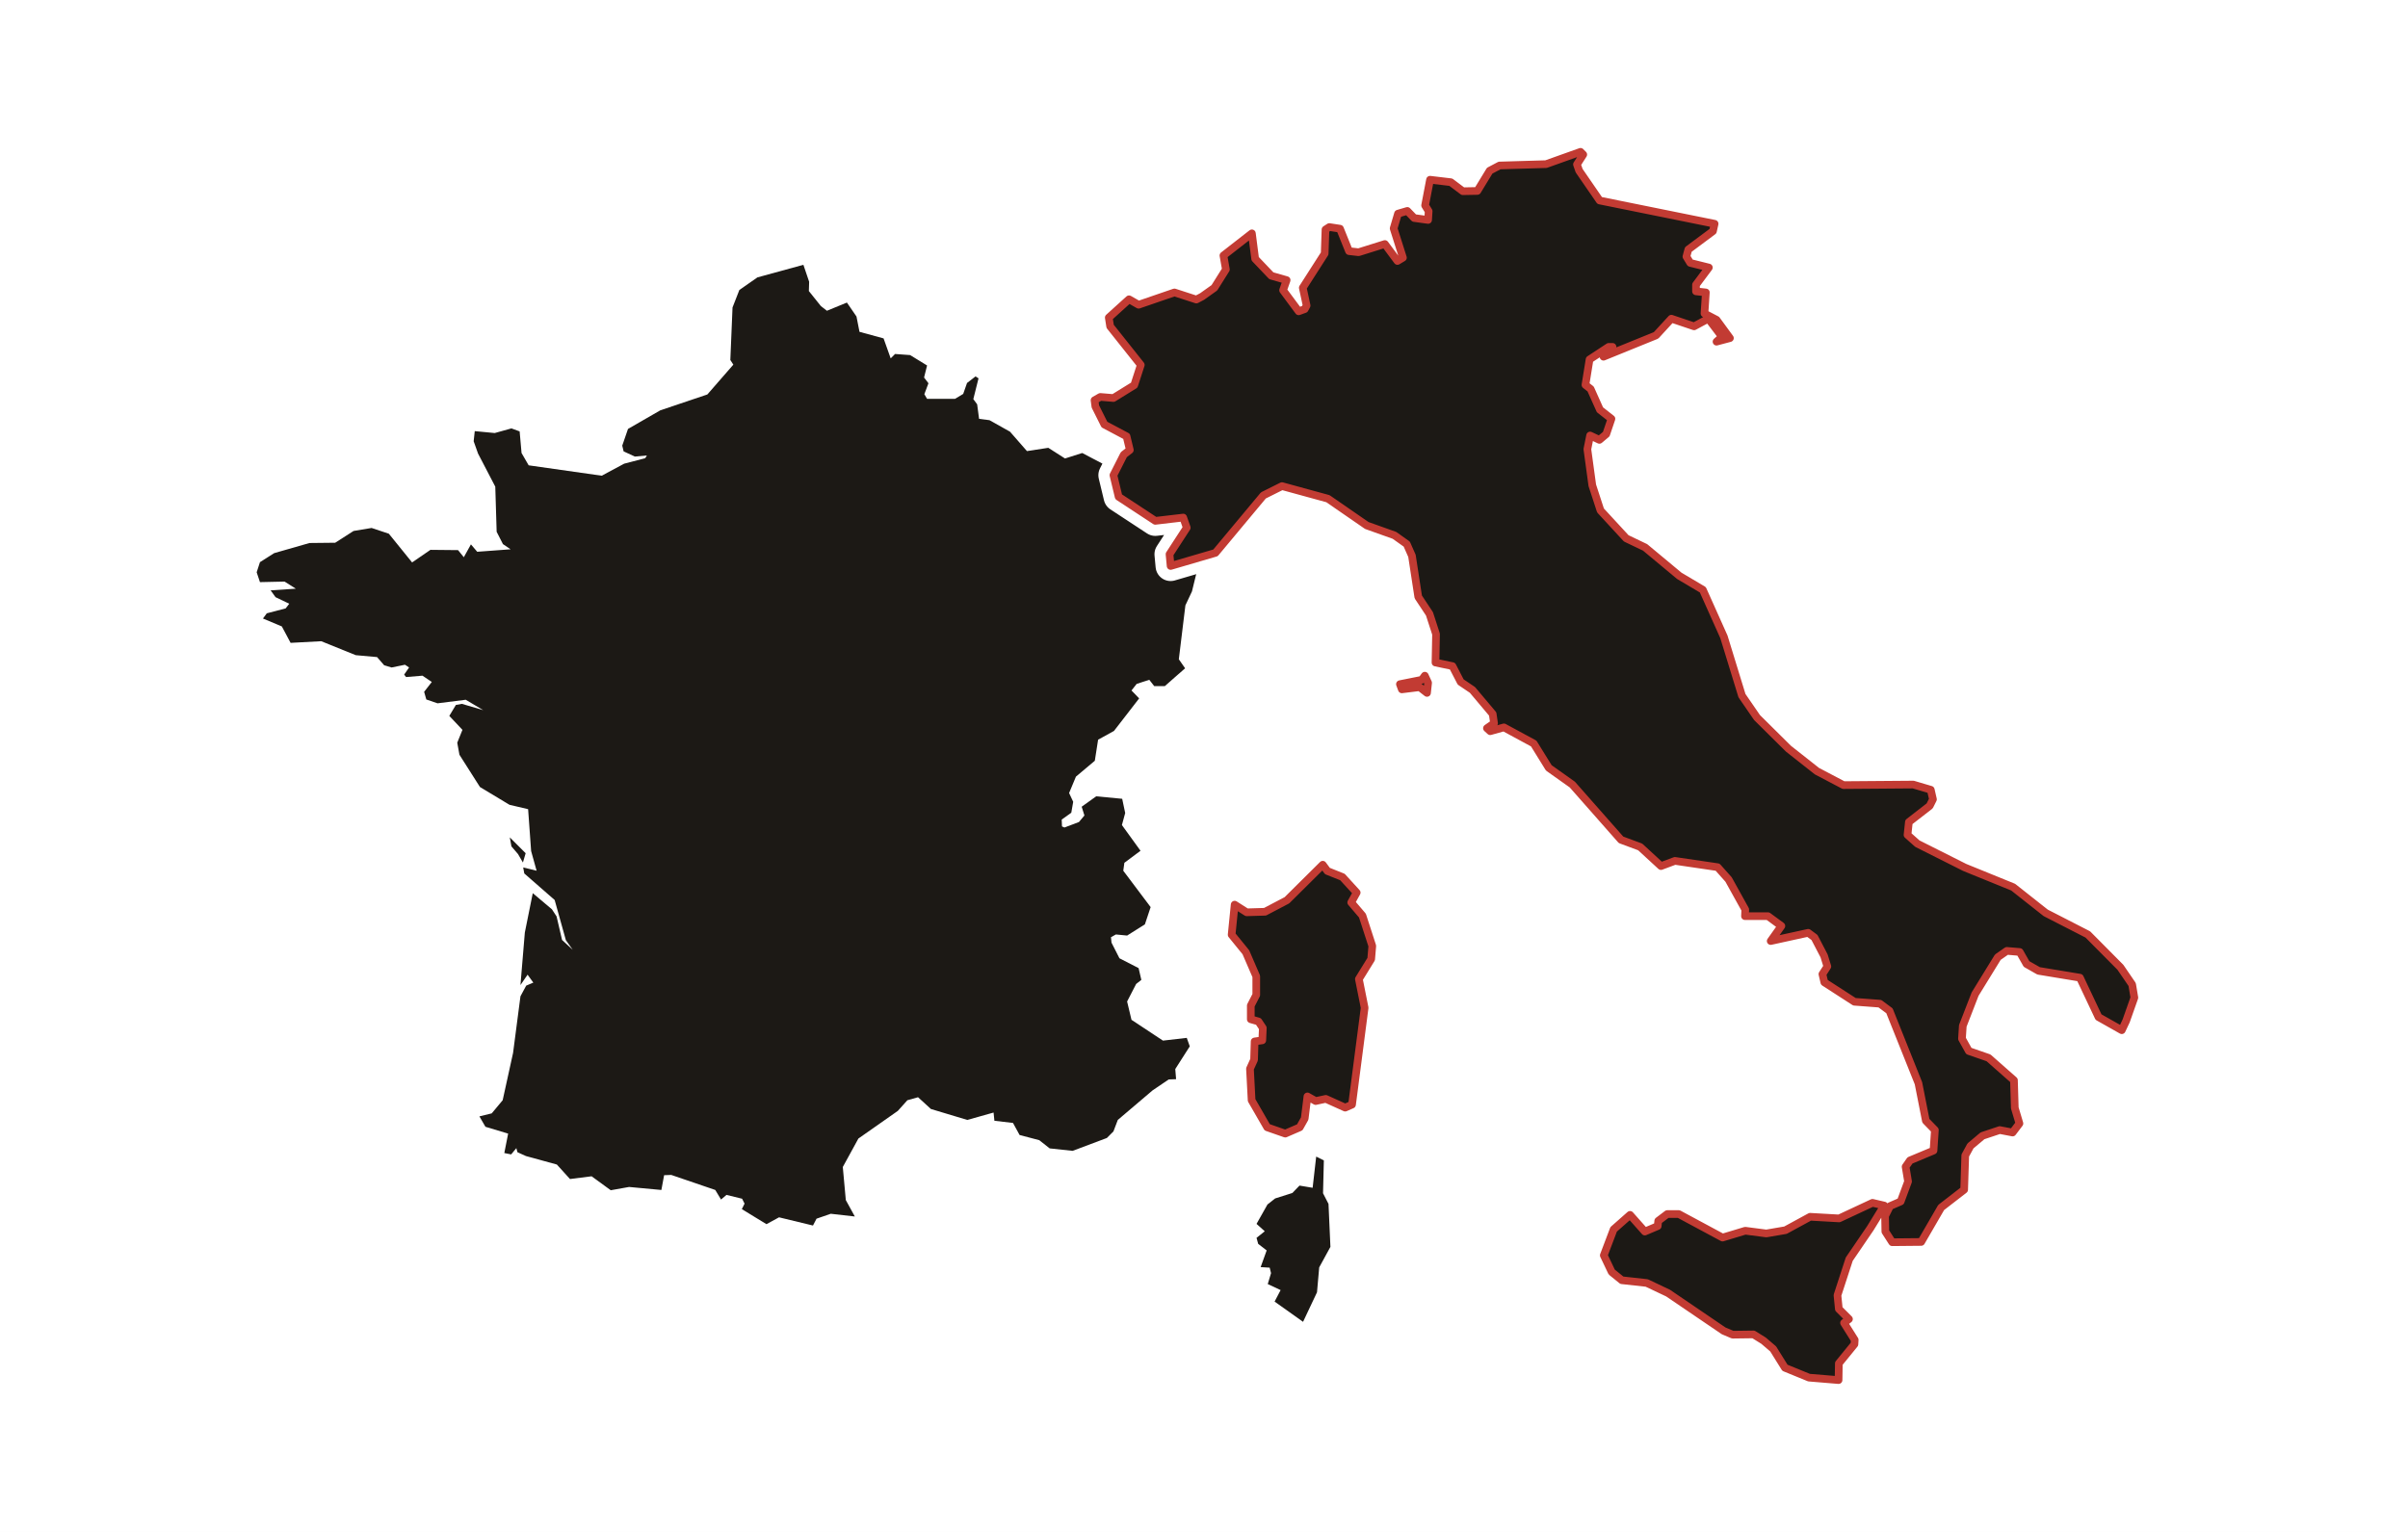
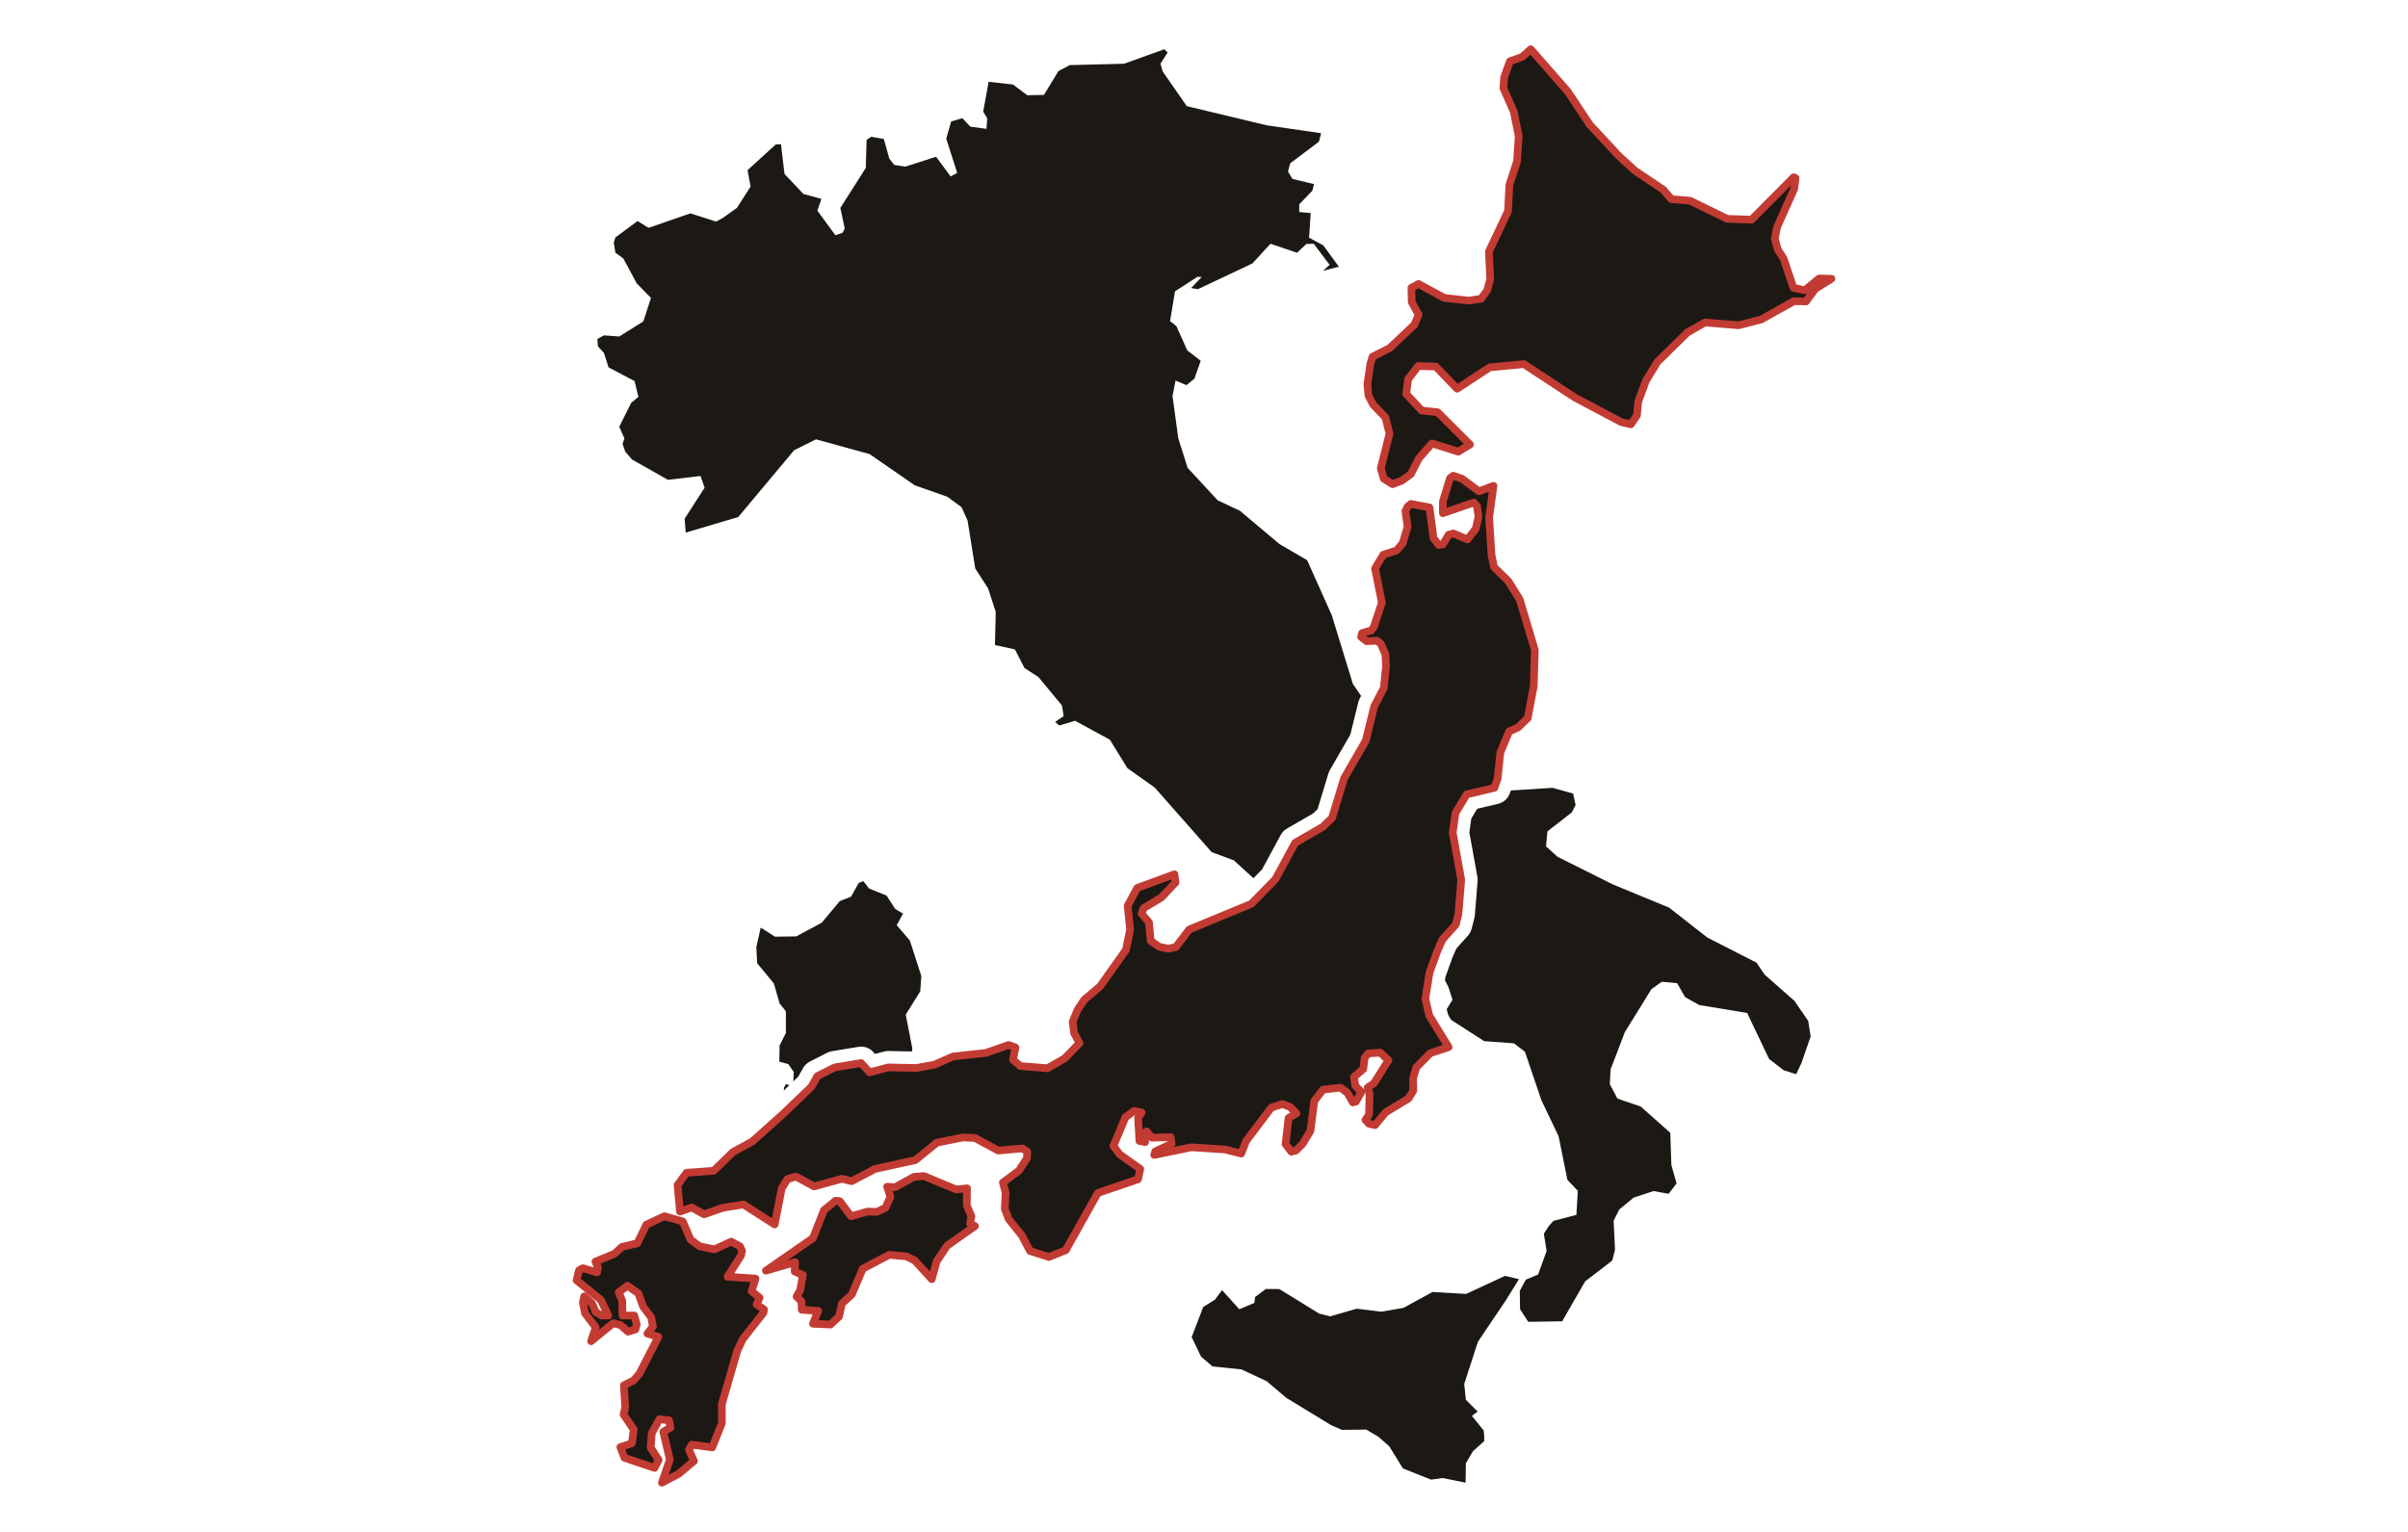
<svg xmlns="http://www.w3.org/2000/svg" viewBox="0 0 880 560" width="880" height="560">
  <rect width="880" height="560" fill="#ffffff" />
-   <path fill="#1c1915" fill-rule="evenodd" d="M483.5 436.2L485.5 440.1L486.2 455.8L482.1 463.3L481.3 472.4L476.2 483.2L465.8 475.8L468.0 471.6L463.3 469.4L464.5 465.4L464.0 463.4L460.7 463.2L462.9 457.1L459.8 454.7L459.2 452.5L462.2 450.1L459.2 447.4L463.2 440.3L466.0 438.1L472.3 436.1L474.9 433.4L479.7 434.2L481.0 422.8L483.8 424.2L483.5 436.2ZM189.3 312.2L186.9 309.4L186.3 306.1L192.1 311.9L191.1 315.3L189.3 312.2ZM429.1 247.8L425.7 250.8L421.8 250.8L420.0 248.5L415.4 250.0L413.5 252.4L416.3 255.3L407.1 267.2L401.3 270.4L400.1 278.1L393.2 283.9L390.7 289.9L392.2 293.1L391.5 297.1L388.0 299.6L388.1 302.1L389.0 302.5L394.3 300.5L396.3 298.1L395.3 294.9L400.6 291.1L410.1 292.0L411.2 297.2L410.0 301.6L416.8 311.0L410.9 315.4L410.5 318.3L420.5 331.6L418.4 337.9L411.9 342.0L407.8 341.6L406.0 342.6L406.2 344.6L409.1 350.3L416.1 353.9L417.1 358.2L415.2 359.7L411.9 366.1L413.5 372.8L425.0 380.4L433.7 379.4L434.8 382.5L429.5 390.8L429.8 394.5L427.1 394.6L421.2 398.6L408.5 409.4L406.9 413.6L404.5 416.0L392.0 420.7L383.6 419.8L379.8 416.8L372.6 414.9L370.2 410.5L363.4 409.7L363.1 406.7L353.5 409.4L340.2 405.4L335.5 401.1L331.6 402.2L328.1 406.1L313.7 416.2L308.0 426.6L309.1 438.7L312.4 444.7L303.6 443.7L298.4 445.5L297.1 448.0L284.7 445.0L280.1 447.5L271.1 442.0L272.1 440.0L271.2 438.2L265.5 436.8L263.5 438.5L261.4 435.0L245.3 429.5L242.7 429.6L241.7 435.0L229.9 433.9L223.2 435.1L216.2 430.0L208.3 431.0L203.5 425.7L192.2 422.6L189.1 421.2L188.7 419.7L186.8 422.0L184.3 421.5L185.7 414.4L177.4 411.9L175.2 408.1L179.7 407.0L183.7 402.2L187.5 384.9L190.2 364.2L192.3 360.3L194.9 359.2L192.8 356.3L190.2 360.1L191.8 340.9L194.7 326.5L201.7 332.4L203.4 335.0L205.4 343.6L209.3 347.2L206.8 343.7L202.7 329.0L191.6 319.3L191.2 317.1L196.1 318.3L194.1 311.1L193.0 295.8L186.2 294.2L175.4 287.7L167.9 275.9L167.1 271.5L169.0 266.8L164.2 261.7L166.6 257.7L168.8 257.3L176.6 259.6L170.2 255.8L159.9 257.1L155.8 255.7L155.0 252.9L157.8 249.3L154.4 247.0L148.4 247.5L147.7 246.6L149.5 244.0L148.0 243.0L143.1 244.0L140.4 243.2L137.8 240.2L130.0 239.5L117.4 234.4L106.2 235.0L103.0 229.0L96.1 226.1L97.5 224.2L104.4 222.4L105.7 220.7L100.7 218.3L98.9 215.8L108.1 215.2L104.0 212.6L95.0 212.8L93.8 209.2L95.0 205.5L100.2 202.2L113.1 198.5L122.5 198.4L129.2 194.1L135.8 193.0L142.1 195.1L150.6 205.6L157.3 201.0L167.4 201.1L169.5 203.7L172.1 199.0L174.4 201.7L186.6 200.8L183.8 198.9L181.5 194.4L181.0 177.9L174.7 165.8L173.1 161.3L173.5 157.6L180.8 158.3L186.9 156.6L189.9 157.7L190.6 165.6L193.2 170.1L219.9 173.9L228.1 169.5L235.8 167.5L236.4 166.5L232.0 166.9L227.9 165.0L227.4 162.9L229.5 156.8L241.3 150.0L258.5 144.2L268.0 133.3L266.9 131.6L267.7 112.4L270.2 106.0L276.8 101.4L293.6 96.8L295.7 103.0L295.6 106.4L300.0 111.9L302.2 113.6L309.5 110.6L313.0 115.7L314.1 121.3L322.9 123.7L325.5 131.0L327.1 129.4L332.6 129.8L338.8 133.6L337.7 138.0L339.3 140.1L337.8 144.1L338.8 145.8L349.0 145.8L352.0 144.0L353.4 140.0L356.5 137.6L357.6 138.3L355.7 145.9L357.1 147.8L357.8 153.1L361.6 153.6L369.1 157.8L375.3 164.9L383.1 163.7L389.2 167.6L395.5 165.6L403.5 169.8L409.0 179.6L413.3 177.7L416.3 178.8L417.3 181.6L428.6 180.0L433.0 183.8L447.4 187.4L447.5 191.1L439.2 201.5L435.6 216.2L433.2 221.3L430.8 241.0L433.1 244.3L429.1 247.8Z" />
-   <path fill="none" stroke="#ffffff" stroke-width="11" stroke-linejoin="round" d="M683.5 449.0L675.8 460.3L671.5 473.5L672.0 478.5L675.7 482.2L673.9 483.6L677.8 489.8L677.7 491.4L672.0 498.4L671.9 504.5L661.1 503.6L652.3 500.0L648.0 493.1L644.5 490.1L640.8 487.8L633.2 487.9L629.9 486.5L609.6 472.7L601.8 469.0L592.7 468.0L589.0 465.0L586.1 458.9L589.7 449.4L595.7 444.1L601.1 450.2L605.8 448.2L606.0 446.3L609.3 443.8L613.5 443.8L629.5 452.4L637.8 449.9L645.5 450.9L652.5 449.7L661.5 444.8L672.1 445.4L684.3 439.7L688.6 440.7L683.5 449.0ZM501.5 345.8L501.1 350.6L496.6 357.9L498.7 368.4L494.1 403.8L491.6 404.9L484.5 401.7L480.8 402.5L477.8 400.8L476.8 408.9L475.0 412.1L469.7 414.4L463.1 412.1L457.4 402.2L456.8 390.7L458.3 387.4L458.5 380.7L461.3 380.3L461.5 375.8L459.9 373.4L457.1 372.6L457.1 367.6L459.1 363.7L459.1 356.9L455.3 348.1L450.1 341.7L451.2 330.7L455.6 333.5L462.3 333.3L470.3 329.1L483.4 316.1L485.1 318.4L490.6 320.6L495.8 326.3L493.8 329.9L497.9 334.7L501.5 345.8ZM416.1 111.4L429.2 106.9L437.2 109.5L439.3 108.4L443.8 105.2L448.0 98.5L447.1 93.4L457.5 85.3L458.7 94.6L464.6 100.8L470.2 102.4L468.9 106.1L474.6 113.8L476.8 113.0L477.5 111.7L476.1 105.2L484.1 92.7L484.4 83.9L485.8 83.0L489.7 83.6L493.0 91.8L496.5 92.2L506.1 89.2L510.7 95.4L512.7 94.2L509.3 83.5L510.9 78.1L514.3 77.1L516.8 79.7L521.9 80.4L522.1 77.2L520.8 75.1L522.6 65.7L530.2 66.6L534.6 69.9L539.9 69.8L544.4 62.4L548.0 60.5L565.0 60.0L577.6 55.5L578.6 56.5L576.3 60.1L577.1 62.4L584.6 73.3L626.6 81.8L626.0 84.5L617.0 91.2L616.3 93.8L617.7 96.1L624.5 97.8L619.8 104.1L619.8 106.5L623.4 106.9L622.9 114.6L627.3 116.9L632.2 123.6L627.3 124.9L629.3 123.1L624.3 116.5L619.1 119.3L610.8 116.5L605.2 122.6L586.0 130.4L589.3 126.8L587.9 126.8L580.9 131.4L579.4 140.7L581.3 142.2L584.7 149.8L588.9 153.1L587.0 158.7L584.5 160.8L581.1 159.2L580.1 164.2L581.9 177.4L584.9 186.6L594.3 196.8L601.2 200.1L613.7 210.5L622.3 215.6L630.0 232.8L636.6 254.3L642.1 262.3L653.6 273.7L664.0 281.9L673.7 287.0L699.2 286.8L705.6 288.7L706.4 292.2L705.2 294.6L697.6 300.5L697.1 305.2L700.7 308.4L718.0 317.1L735.7 324.3L747.6 333.7L763.0 341.6L774.9 353.6L779.2 359.9L780.0 364.7L777.0 373.2L775.4 376.6L766.9 371.8L760.1 357.4L745.0 354.9L740.6 352.4L738.1 348.0L733.4 347.6L730.1 349.9L721.8 363.4L717.3 375.0L717.0 379.7L719.5 384.2L726.7 386.7L736.0 394.9L736.3 405.0L738.0 410.7L735.5 414.0L730.8 413.1L724.5 415.2L720.1 418.9L718.2 422.4L717.8 434.9L709.4 441.4L702.1 454.0L691.5 454.1L689.0 450.2L688.9 444.5L690.7 440.9L694.6 439.2L697.3 431.9L696.4 426.5L698.0 424.2L706.6 420.6L707.1 413.1L703.8 409.7L701.1 396.0L690.5 369.5L687.0 366.9L677.7 366.2L666.7 359.1L666.0 356.1L667.8 353.3L666.6 349.4L663.1 342.7L660.8 341.0L647.1 344.0L651.0 338.5L646.1 334.9L637.7 334.9L637.8 332.5L631.7 321.5L627.7 317.0L612.1 314.7L607.0 316.6L599.4 309.6L592.4 307.0L574.6 286.8L566.0 280.7L560.5 271.8L549.6 265.9L544.6 267.3L543.4 266.2L546.0 264.4L545.5 261.0L538.1 252.2L533.8 249.3L530.8 243.5L524.6 242.2L524.8 231.8L522.4 224.4L518.3 218.2L516.0 203.2L514.1 198.9L509.6 195.7L499.5 192.1L485.3 182.3L468.5 177.7L461.7 181.1L444.2 202.1L427.8 206.9L427.4 202.6L433.7 192.9L432.4 189.2L422.2 190.4L408.8 181.6L406.9 173.7L410.7 166.2L412.9 164.5L411.7 159.5L403.6 155.2L400.3 148.6L400.0 146.3L402.1 145.1L406.9 145.5L414.5 140.8L416.9 133.4L405.7 119.3L405.2 116.1L412.6 109.4L416.1 111.4ZM521.9 249.6L521.5 253.3L518.8 251.2L512.3 252.0L511.6 250.1L519.6 248.5L520.7 247.0L521.9 249.6Z" />
-   <path fill="#1c1915" stroke="#c23b33" stroke-width="2.8" stroke-linejoin="round" fill-rule="evenodd" d="M683.5 449.0L675.8 460.3L671.5 473.5L672.0 478.5L675.7 482.2L673.9 483.6L677.8 489.8L677.7 491.4L672.0 498.4L671.9 504.5L661.1 503.6L652.3 500.0L648.0 493.1L644.5 490.1L640.8 487.8L633.2 487.9L629.9 486.5L609.6 472.7L601.8 469.0L592.7 468.0L589.0 465.0L586.1 458.9L589.7 449.4L595.7 444.1L601.1 450.2L605.8 448.2L606.0 446.3L609.3 443.8L613.5 443.8L629.5 452.4L637.8 449.9L645.5 450.9L652.5 449.7L661.5 444.8L672.1 445.4L684.3 439.7L688.6 440.7L683.5 449.0ZM501.5 345.8L501.1 350.6L496.6 357.9L498.7 368.4L494.1 403.8L491.6 404.9L484.5 401.7L480.8 402.5L477.8 400.8L476.8 408.9L475.0 412.1L469.7 414.4L463.1 412.1L457.4 402.2L456.8 390.7L458.3 387.4L458.5 380.7L461.3 380.3L461.5 375.8L459.9 373.4L457.1 372.6L457.1 367.6L459.1 363.7L459.1 356.9L455.3 348.1L450.1 341.7L451.2 330.7L455.6 333.5L462.3 333.3L470.3 329.1L483.4 316.1L485.1 318.4L490.6 320.6L495.8 326.3L493.8 329.9L497.9 334.7L501.5 345.8ZM416.1 111.4L429.2 106.9L437.2 109.5L439.3 108.4L443.8 105.2L448.0 98.5L447.1 93.4L457.5 85.3L458.7 94.6L464.6 100.8L470.2 102.4L468.9 106.1L474.6 113.8L476.8 113.0L477.5 111.7L476.1 105.2L484.1 92.7L484.4 83.9L485.8 83.0L489.7 83.6L493.0 91.8L496.5 92.2L506.1 89.2L510.7 95.4L512.7 94.2L509.3 83.5L510.9 78.1L514.3 77.1L516.8 79.7L521.9 80.4L522.1 77.2L520.8 75.1L522.6 65.7L530.2 66.6L534.6 69.9L539.9 69.8L544.4 62.4L548.0 60.5L565.0 60.0L577.6 55.5L578.6 56.5L576.3 60.1L577.1 62.4L584.6 73.3L626.6 81.8L626.0 84.5L617.0 91.2L616.3 93.8L617.7 96.1L624.5 97.8L619.8 104.1L619.8 106.5L623.4 106.9L622.9 114.6L627.3 116.9L632.2 123.6L627.3 124.9L629.3 123.1L624.3 116.5L619.1 119.3L610.8 116.5L605.2 122.6L586.0 130.4L589.3 126.8L587.9 126.8L580.9 131.4L579.4 140.7L581.3 142.2L584.7 149.8L588.9 153.1L587.0 158.7L584.5 160.8L581.1 159.2L580.1 164.2L581.9 177.4L584.9 186.6L594.3 196.8L601.2 200.1L613.7 210.5L622.3 215.6L630.0 232.8L636.6 254.3L642.1 262.3L653.6 273.7L664.0 281.9L673.7 287.0L699.2 286.8L705.6 288.7L706.4 292.2L705.2 294.6L697.6 300.5L697.1 305.2L700.7 308.4L718.0 317.1L735.7 324.3L747.6 333.7L763.0 341.6L774.9 353.6L779.2 359.9L780.0 364.7L777.0 373.2L775.4 376.6L766.9 371.8L760.1 357.4L745.0 354.9L740.6 352.4L738.1 348.0L733.4 347.6L730.1 349.9L721.8 363.4L717.3 375.0L717.0 379.7L719.5 384.2L726.7 386.7L736.0 394.9L736.3 405.0L738.0 410.7L735.5 414.0L730.8 413.1L724.5 415.2L720.1 418.9L718.2 422.4L717.8 434.9L709.4 441.4L702.1 454.0L691.5 454.1L689.0 450.2L688.9 444.5L690.7 440.9L694.6 439.2L697.3 431.9L696.4 426.5L698.0 424.2L706.6 420.6L707.1 413.1L703.8 409.7L701.1 396.0L690.5 369.5L687.0 366.9L677.7 366.2L666.7 359.1L666.0 356.1L667.8 353.3L666.6 349.4L663.1 342.7L660.8 341.0L647.1 344.0L651.0 338.5L646.1 334.9L637.7 334.9L637.8 332.5L631.7 321.5L627.7 317.0L612.1 314.7L607.0 316.6L599.4 309.6L592.4 307.0L574.6 286.8L566.0 280.7L560.5 271.8L549.6 265.9L544.6 267.3L543.4 266.2L546.0 264.4L545.5 261.0L538.1 252.2L533.8 249.3L530.8 243.5L524.6 242.2L524.8 231.8L522.4 224.4L518.3 218.2L516.0 203.2L514.1 198.9L509.6 195.7L499.5 192.1L485.3 182.3L468.5 177.7L461.7 181.1L444.2 202.1L427.8 206.9L427.4 202.6L433.7 192.9L432.4 189.2L422.2 190.4L408.8 181.6L406.9 173.7L410.7 166.2L412.9 164.5L411.7 159.5L403.6 155.2L400.3 148.6L400.0 146.3L402.1 145.1L406.9 145.5L414.5 140.8L416.9 133.4L405.7 119.3L405.2 116.1L412.6 109.4L416.1 111.4ZM521.9 249.6L521.5 253.3L518.8 251.2L512.3 252.0L511.6 250.1L519.6 248.5L520.7 247.0L521.9 249.6Z" />
+   <path fill="#1c1915" fill-rule="evenodd" d="M550.4 475.2L540.1 490.5L535.1 505.9L535.7 511.7L540.0 516.0L537.9 517.6L542.2 522.9L542.4 524.8L542.4 526.8L538.3 530.5L535.7 534.9L535.6 542.0L527.2 540.3L523.0 540.9L512.7 536.8L507.7 528.7L503.7 525.2L499.3 522.6L490.4 522.7L486.5 521.0L470.1 511.0L462.9 504.9L453.7 500.6L443.1 499.5L438.9 495.9L435.5 488.8L439.7 477.8L444.0 475.1L446.6 471.6L452.9 478.6L458.4 476.3L458.7 474.1L462.6 471.2L467.5 471.2L482.1 480.2L486.1 481.2L495.8 478.4L504.7 479.5L512.9 478.1L523.5 472.3L535.8 473.0L550.0 466.4L555.1 467.6L550.4 475.2ZM336.7 356.8L336.3 362.4L331.0 370.9L333.4 383.2L330.1 415.4L328.0 424.5L325.2 425.8L316.9 422.0L312.6 423.0L309.1 421.0L307.8 430.4L305.7 434.2L302.6 436.7L299.6 436.8L293.8 436.0L291.9 434.2L285.2 422.6L284.5 409.2L286.3 405.3L286.5 397.6L287.2 396.3L289.8 397.1L290.1 391.9L288.1 389.0L284.8 388.1L284.9 382.2L287.2 377.6L287.2 369.7L284.9 366.8L282.8 359.5L276.7 352.1L276.4 346.2L278.0 339.1L283.2 342.4L291.0 342.3L300.3 337.3L306.9 329.4L311.0 327.8L313.8 322.8L315.5 322.1L317.6 324.8L324.0 327.4L327.1 332.2L330.0 334.0L327.7 338.2L332.5 343.8L336.7 356.8ZM237.0 83.3L252.3 78.0L261.7 81.0L264.1 79.7L269.3 76.0L274.3 68.2L273.2 62.2L283.5 52.8L285.4 52.7L286.7 63.6L293.6 70.9L300.2 72.7L298.7 77.0L305.3 86.0L307.9 85.1L308.7 83.5L307.1 76.0L316.4 61.4L316.7 51.1L318.4 50.0L323.0 50.8L325.0 58.0L326.8 60.3L330.9 60.9L342.1 57.3L347.4 64.5L349.8 63.2L345.8 50.7L347.6 44.4L351.7 43.2L354.6 46.3L360.5 47.1L360.8 43.3L359.3 40.8L361.3 29.9L370.2 30.9L375.4 34.8L381.5 34.7L386.8 26.0L390.9 23.8L410.8 23.3L425.5 18.0L426.7 19.2L424.1 23.3L424.9 26.1L433.7 38.8L462.9 45.8L482.8 48.7L482.0 51.8L471.5 59.7L470.7 62.7L472.3 65.4L480.2 67.3L479.6 69.7L474.8 74.7L474.8 77.5L479.0 77.9L478.4 86.9L483.6 89.7L489.3 97.5L483.5 99.0L485.9 96.8L480.1 89.1L477.4 89.2L474.0 92.4L464.3 89.1L457.7 96.3L437.8 105.7L435.3 105.3L439.2 101.2L437.6 101.2L429.4 106.5L427.6 117.4L429.9 119.2L433.9 128.1L438.8 131.9L436.5 138.4L433.6 140.8L429.6 139.1L428.5 144.8L430.6 160.2L434.0 171.0L445.0 182.9L453.1 186.7L467.6 198.9L477.7 204.8L486.7 224.9L494.4 250.0L500.8 259.3L514.2 272.6L526.4 282.3L537.7 288.2L546.5 289.3L567.4 288.0L574.9 290.1L575.8 294.3L574.4 297.0L565.5 303.9L565.0 309.4L569.2 313.2L589.4 323.3L610.0 331.8L623.9 342.7L641.9 351.9L644.9 356.3L655.8 365.9L660.8 373.2L661.7 378.9L658.3 388.7L656.4 392.7L651.8 391.2L646.5 387.1L638.5 370.3L621.0 367.4L615.8 364.5L612.9 359.4L607.3 358.9L603.5 361.6L593.8 377.3L588.6 390.9L588.3 396.3L591.1 401.6L599.6 404.5L610.4 414.1L610.8 425.9L612.7 432.6L609.8 436.4L604.3 435.4L597.0 437.8L591.8 442.1L589.7 446.2L590.2 456.8L589.2 460.8L579.3 468.4L570.9 483.0L558.5 483.2L555.5 478.6L555.4 471.9L557.6 467.8L562.1 465.9L565.2 457.3L564.2 451.0L566.0 448.2L567.7 446.3L576.1 444.1L576.6 435.3L572.8 431.3L569.6 415.4L563.3 402.2L557.3 384.5L553.3 381.4L542.4 380.6L529.5 372.3L528.7 368.9L530.8 365.5L529.4 361.0L525.4 353.1L522.6 351.2L506.7 354.7L511.2 348.3L505.5 344.1L495.6 344.1L495.8 341.3L488.7 328.4L484.0 323.1L481.6 322.2L477.3 323.3L465.8 320.5L459.9 322.7L450.9 314.5L442.8 311.5L422.0 287.9L412.0 280.8L405.6 270.4L392.9 263.5L387.1 265.2L385.6 263.9L388.7 261.8L388.1 257.9L379.5 247.5L374.4 244.2L370.9 237.4L363.6 235.8L363.9 223.7L361.1 215.1L356.4 207.8L353.6 190.3L351.4 185.4L346.2 181.6L334.3 177.4L317.8 166.0L298.2 160.6L290.2 164.6L269.8 189.0L250.6 194.7L250.2 189.6L257.5 178.3L256.0 174.0L244.1 175.4L231.0 168.0L228.5 165.1L227.5 162.2L228.2 160.3L226.3 156.0L230.7 147.2L233.3 145.1L231.9 139.3L222.4 134.3L220.7 129.0L218.5 126.6L218.3 123.9L220.7 122.6L226.3 123.0L235.1 117.5L237.9 108.9L232.7 103.6L227.8 94.5L224.9 92.4L224.3 88.7L224.9 86.8L233.0 80.8L237.0 83.3Z" />
+   <path fill="none" stroke="#ffffff" stroke-width="12" stroke-linejoin="round" d="M261.1 456.7L267.2 453.9L270.4 455.6L271.2 457.3L270.8 459.0L265.9 466.7L276.1 467.4L274.7 472.0L277.6 474.4L276.5 476.8L279.2 478.7L279.0 479.9L271.4 489.6L269.4 493.9L263.8 513.3L263.8 520.3L260.3 529.1L252.8 528.1L251.8 530.0L253.6 534.1L248.0 538.8L241.9 542.0L244.8 533.6L242.4 523.4L245.0 521.9L244.5 519.2L241.0 518.8L238.2 523.9L237.8 529.2L240.7 533.7L239.2 536.6L228.2 532.9L226.7 529.0L230.9 527.6L231.6 522.6L227.9 517.1L228.5 514.4L228.0 506.4L231.6 504.6L233.7 502.1L240.6 488.7L236.6 487.5L238.6 484.9L238.0 481.6L235.0 477.6L233.3 472.8L229.3 470.0L226.1 472.4L227.4 475.5L227.5 480.9L231.8 480.9L232.7 484.2L232.2 486.0L229.5 486.8L226.8 484.4L224.1 483.7L216.0 490.3L217.7 485.2L213.8 480.1L213.0 476.1L213.5 473.9L216.3 476.4L217.7 479.6L219.8 480.9L222.3 480.9L219.6 475.2L210.7 468.0L211.6 464.4L213.0 463.6L218.2 465.1L218.5 463.3L217.6 461.2L224.6 458.3L227.3 455.8L232.9 454.5L236.2 447.7L242.8 444.6L249.5 446.5L252.4 453.2L255.7 455.6L261.1 456.7ZM353.4 434.4L353.3 440.6L355.0 444.6L354.5 447.3L356.3 448.2L346.1 455.4L342.3 461.1L340.5 467.6L334.3 460.8L331.3 459.3L325.0 458.7L315.3 463.8L311.3 473.2L307.7 476.5L306.6 481.3L303.5 484.2L297.1 483.9L299.0 479.2L293.0 478.8L292.9 475.7L291.1 474.0L292.4 471.7L293.4 466.1L290.4 464.8L290.6 461.4L279.9 464.5L297.1 452.6L301.1 442.4L305.4 438.9L306.9 439.1L311.0 444.6L317.1 442.9L320.5 443.0L323.6 441.5L325.4 437.5L324.2 433.8L327.1 434.0L334.0 430.2L337.6 429.9L349.4 434.8L353.4 434.4ZM545.8 177.6L544.2 189.2L545.1 203.1L546.0 207.3L551.2 212.4L555.4 219.2L560.9 237.6L560.5 250.9L558.3 262.5L554.8 265.9L551.5 267.4L548.3 275.1L547.3 284.7L546.1 288.0L536.0 290.4L531.9 297.2L530.9 304.4L534.0 321.6L533.0 334.1L532.0 338.0L527.1 343.5L525.3 347.6L522.4 355.6L520.9 365.1L522.3 371.2L529.4 382.8L522.7 385.0L517.6 390.2L516.4 394.2L516.5 398.7L514.7 401.6L506.4 406.6L502.5 411.3L500.3 410.8L499.0 409.4L500.3 407.5L500.5 399.9L499.8 397.6L502.1 396.0L507.4 387.6L504.4 384.8L500.0 385.1L498.7 386.7L498.2 390.8L494.8 393.7L495.3 396.9L497.5 399.2L495.5 402.7L494.4 403.0L492.4 399.5L489.9 397.6L483.5 398.3L480.3 402.5L478.9 413.4L476.0 418.2L473.6 420.6L471.9 421.0L469.8 418.2L470.9 408.7L473.8 407.0L471.4 404.6L468.6 403.6L464.6 404.9L455.4 417.1L453.6 421.7L447.7 420.2L435.4 419.4L421.8 422.2L422.2 420.9L428.2 418.1L427.8 415.7L421.0 415.9L419.0 413.6L418.2 414.2L418.5 417.5L416.4 417.1L415.9 408.6L417.2 406.7L414.5 406.1L411.3 408.4L406.9 418.9L409.2 422.0L416.7 427.3L415.9 431.1L401.2 436.1L389.5 457.0L383.3 459.5L376.4 457.3L373.4 451.6L368.6 445.6L367.2 441.9L367.5 435.9L366.5 432.3L372.4 427.9L375.3 423.4L375.4 421.0L373.7 419.8L364.8 420.6L356.3 416.0L351.9 415.8L342.4 417.7L334.5 424.1L319.8 427.3L311.2 431.8L307.7 430.9L297.5 433.7L290.9 430.1L287.8 431.0L285.7 434.4L283.1 447.6L271.7 440.3L264.2 441.5L257.3 443.9L252.8 441.4L248.5 442.9L247.6 433.2L250.9 428.7L260.8 428.0L267.9 421.1L274.9 417.3L286.3 407.1L296.5 397.3L298.7 393.4L305.0 390.2L314.7 388.6L317.8 392.0L324.6 390.2L334.9 390.4L341.5 389.2L348.3 386.2L360.3 384.9L368.6 382.0L371.1 382.9L370.2 387.4L372.9 389.7L382.8 390.5L389.1 386.9L394.5 381.3L392.5 377.6L392.0 373.5L393.8 369.1L396.3 365.4L402.0 360.6L411.5 347.2L413.0 339.8L412.1 331.1L415.6 324.6L429.2 319.6L429.6 322.6L424.4 328.1L417.9 332.0L417.2 334.0L419.9 337.2L420.5 343.9L423.6 346.1L427.0 346.8L429.7 346.2L434.6 339.8L457.3 330.4L466.1 321.4L473.3 308.1L483.5 302.2L486.8 299.0L491.2 284.5L499.1 270.8L502.2 258.2L505.7 251.5L506.5 243.7L506.3 239.2L504.6 235.3L503.2 234.2L499.4 234.4L497.4 232.8L497.8 231.4L501.1 230.5L502.1 229.1L505.0 220.3L502.5 207.8L505.5 202.8L510.4 201.2L512.6 198.6L514.4 192.6L513.6 186.8L514.4 185.2L515.6 184.2L522.4 185.5L523.9 196.8L525.8 199.2L527.3 199.0L529.4 195.5L531.1 195.0L536.3 197.2L539.3 193.3L540.3 189.0L539.8 185.1L538.6 183.7L527.3 187.6L527.3 183.3L529.9 174.8L531.1 173.9L534.3 175.0L540.5 179.6L545.8 177.6ZM617.7 73.4L631.2 80.0L640.1 80.3L655.5 64.8L656.2 65.1L655.7 69.0L649.4 83.1L648.6 87.2L649.7 91.2L651.8 94.5L655.4 105.2L659.6 106.1L664.8 101.8L669.3 101.9L663.4 105.6L660.0 110.2L655.6 110.1L643.6 116.8L635.4 118.9L623.1 117.9L616.7 121.5L605.7 132.3L601.5 139.2L598.7 146.8L598.2 151.9L596.0 155.1L592.5 154.3L575.5 145.3L556.9 133.1L544.4 134.3L532.5 142.1L524.7 134.0L518.3 133.8L514.6 138.6L513.9 144.0L519.6 150.1L525.4 150.7L537.2 162.5L532.9 165.1L523.3 162.1L518.5 167.6L515.6 173.3L512.3 175.7L508.9 177.0L505.7 175.0L504.6 171.2L507.8 158.5L506.3 152.6L501.8 147.9L500.1 144.6L499.7 140.4L500.8 133.0L501.6 130.4L507.9 127.2L516.9 118.7L518.4 115.0L515.9 110.4L515.8 105.2L518.4 103.8L527.8 108.9L536.8 109.9L541.3 109.2L543.5 106.1L544.6 102.1L544.1 92.0L551.1 77.2L551.6 67.6L554.4 59.0L555.0 49.7L553.2 40.8L549.4 32.2L549.7 28.2L551.8 22.4L556.3 20.8L559.4 18.0L572.9 33.4L581.0 45.6L591.5 56.9L597.5 62.4L607.8 69.3L610.8 72.8L617.7 73.4Z" />
+   <path fill="#1c1915" stroke="#c23b33" stroke-width="2.8" stroke-linejoin="round" fill-rule="evenodd" d="M261.1 456.7L267.2 453.9L270.4 455.6L271.2 457.3L270.8 459.0L265.9 466.7L276.1 467.4L274.7 472.0L277.6 474.4L276.5 476.8L279.2 478.7L279.0 479.9L271.4 489.6L269.4 493.9L263.8 513.3L263.8 520.3L260.3 529.1L252.8 528.1L251.8 530.0L253.6 534.1L248.0 538.8L241.9 542.0L244.8 533.6L242.4 523.4L245.0 521.9L244.5 519.2L241.0 518.8L238.2 523.9L237.8 529.2L240.7 533.7L239.2 536.6L228.2 532.9L226.7 529.0L230.9 527.6L231.6 522.6L227.9 517.1L228.5 514.4L228.0 506.4L231.6 504.6L233.7 502.1L240.6 488.7L236.6 487.5L238.6 484.9L238.0 481.6L235.0 477.6L233.3 472.8L229.3 470.0L226.1 472.4L227.4 475.5L227.5 480.9L231.8 480.9L232.7 484.2L232.2 486.0L229.5 486.8L226.8 484.4L224.1 483.7L216.0 490.3L217.7 485.2L213.8 480.1L213.0 476.1L213.5 473.9L216.3 476.4L217.7 479.6L219.8 480.9L222.3 480.9L219.6 475.2L210.7 468.0L211.6 464.4L213.0 463.6L218.2 465.1L218.5 463.3L217.6 461.2L224.6 458.3L227.3 455.8L232.9 454.5L236.2 447.7L242.8 444.6L249.5 446.5L252.4 453.2L255.7 455.6L261.1 456.7ZM353.4 434.4L353.3 440.6L355.0 444.6L354.5 447.3L356.3 448.2L346.1 455.4L342.3 461.1L340.5 467.6L334.3 460.8L331.3 459.3L325.0 458.7L315.3 463.8L311.3 473.2L307.7 476.5L306.6 481.3L303.5 484.2L297.1 483.9L299.0 479.2L293.0 478.8L292.9 475.7L291.1 474.0L292.4 471.7L293.4 466.1L290.4 464.8L290.6 461.4L279.9 464.5L297.1 452.6L301.1 442.4L305.4 438.9L306.9 439.1L311.0 444.6L317.1 442.9L320.5 443.0L323.6 441.5L325.4 437.5L324.2 433.8L327.1 434.0L334.0 430.2L337.6 429.9L349.4 434.8L353.4 434.4ZM545.8 177.6L544.2 189.2L545.1 203.1L546.0 207.3L551.2 212.4L555.4 219.2L560.9 237.6L560.5 250.9L558.3 262.5L554.8 265.9L551.5 267.4L548.3 275.1L547.3 284.7L546.1 288.0L536.0 290.4L531.9 297.2L530.9 304.4L534.0 321.6L533.0 334.1L532.0 338.0L527.1 343.5L525.3 347.6L522.4 355.6L520.9 365.1L522.3 371.2L529.4 382.8L522.7 385.0L517.6 390.2L516.4 394.2L516.5 398.7L514.7 401.6L506.4 406.6L502.5 411.3L500.3 410.8L499.0 409.4L500.3 407.5L500.5 399.9L499.8 397.6L502.1 396.0L507.4 387.6L504.4 384.8L500.0 385.1L498.7 386.7L498.2 390.8L494.8 393.7L495.3 396.9L497.5 399.2L495.5 402.7L494.4 403.0L492.4 399.5L489.9 397.6L483.5 398.3L480.3 402.5L478.9 413.4L476.0 418.2L473.6 420.6L471.9 421.0L469.8 418.2L470.9 408.7L473.8 407.0L471.4 404.6L468.6 403.6L464.6 404.9L455.4 417.1L453.6 421.7L447.7 420.2L435.4 419.4L421.8 422.2L422.2 420.9L428.2 418.1L427.8 415.7L421.0 415.9L419.0 413.6L418.2 414.2L418.5 417.5L416.4 417.1L415.9 408.6L417.2 406.7L414.5 406.1L411.3 408.4L406.9 418.9L409.2 422.0L416.7 427.3L415.9 431.1L401.2 436.1L389.5 457.0L383.3 459.5L376.4 457.3L373.4 451.6L368.6 445.6L367.2 441.9L367.5 435.9L366.5 432.3L372.4 427.9L375.3 423.4L375.4 421.0L373.7 419.8L364.8 420.6L356.3 416.0L351.9 415.8L342.4 417.7L334.5 424.1L319.8 427.3L311.2 431.8L307.7 430.9L297.5 433.7L290.9 430.1L287.8 431.0L285.7 434.4L283.1 447.6L271.7 440.3L264.2 441.5L257.3 443.9L252.8 441.4L248.5 442.9L247.6 433.2L250.9 428.7L260.8 428.0L267.9 421.1L274.9 417.3L286.3 407.1L296.5 397.3L298.7 393.4L305.0 390.2L314.7 388.6L317.8 392.0L324.6 390.2L334.9 390.4L341.5 389.2L348.3 386.2L360.3 384.9L368.6 382.0L371.1 382.9L370.2 387.4L372.9 389.7L382.8 390.5L389.1 386.9L394.5 381.3L392.5 377.6L392.0 373.5L393.8 369.1L396.3 365.4L402.0 360.6L411.5 347.2L413.0 339.8L412.1 331.1L415.6 324.6L429.2 319.6L429.6 322.6L424.4 328.1L417.9 332.0L417.2 334.0L419.9 337.2L420.5 343.9L423.6 346.1L427.0 346.8L429.7 346.2L434.6 339.8L457.3 330.4L466.1 321.4L473.3 308.1L483.5 302.2L486.8 299.0L491.2 284.5L499.1 270.8L502.2 258.2L505.7 251.5L506.5 243.7L506.3 239.2L504.6 235.3L503.2 234.2L499.4 234.4L497.4 232.8L497.8 231.4L501.1 230.5L502.1 229.1L505.0 220.3L502.5 207.8L505.5 202.8L510.4 201.2L512.6 198.6L514.4 192.6L513.6 186.8L514.4 185.2L515.6 184.2L522.4 185.5L523.9 196.8L525.8 199.2L527.3 199.0L529.4 195.5L531.1 195.0L536.3 197.2L539.3 193.3L540.3 189.0L539.8 185.1L538.6 183.7L527.3 187.6L527.3 183.3L529.9 174.8L531.1 173.9L534.3 175.0L540.5 179.6L545.8 177.6ZM617.7 73.4L631.2 80.0L640.1 80.3L655.5 64.8L656.2 65.1L655.7 69.0L649.4 83.1L648.6 87.2L649.7 91.2L651.8 94.5L655.4 105.2L659.6 106.1L664.8 101.8L669.3 101.9L663.4 105.6L660.0 110.2L655.6 110.1L643.6 116.8L635.4 118.9L623.1 117.9L616.7 121.5L605.7 132.3L601.5 139.2L598.7 146.8L598.2 151.9L596.0 155.1L592.5 154.3L575.5 145.3L556.9 133.1L544.4 134.3L532.5 142.1L524.7 134.0L518.3 133.8L514.6 138.6L513.9 144.0L519.6 150.1L525.4 150.7L537.2 162.5L532.9 165.1L523.3 162.1L518.5 167.6L515.6 173.3L512.3 175.7L508.9 177.0L505.7 175.0L504.6 171.2L507.8 158.5L506.3 152.6L501.8 147.9L500.1 144.6L499.7 140.4L500.8 133.0L501.6 130.4L507.9 127.2L516.9 118.7L518.4 115.0L515.9 110.4L515.8 105.2L518.4 103.8L527.8 108.9L536.8 109.9L541.3 109.2L543.5 106.1L544.6 102.1L544.1 92.0L551.1 77.2L551.6 67.6L554.4 59.0L555.0 49.7L553.2 40.8L549.4 32.2L549.7 28.2L551.8 22.4L556.3 20.8L559.4 18.0L572.9 33.4L581.0 45.6L591.5 56.9L597.5 62.4L607.8 69.3L610.8 72.8L617.7 73.4Z" />
</svg>
